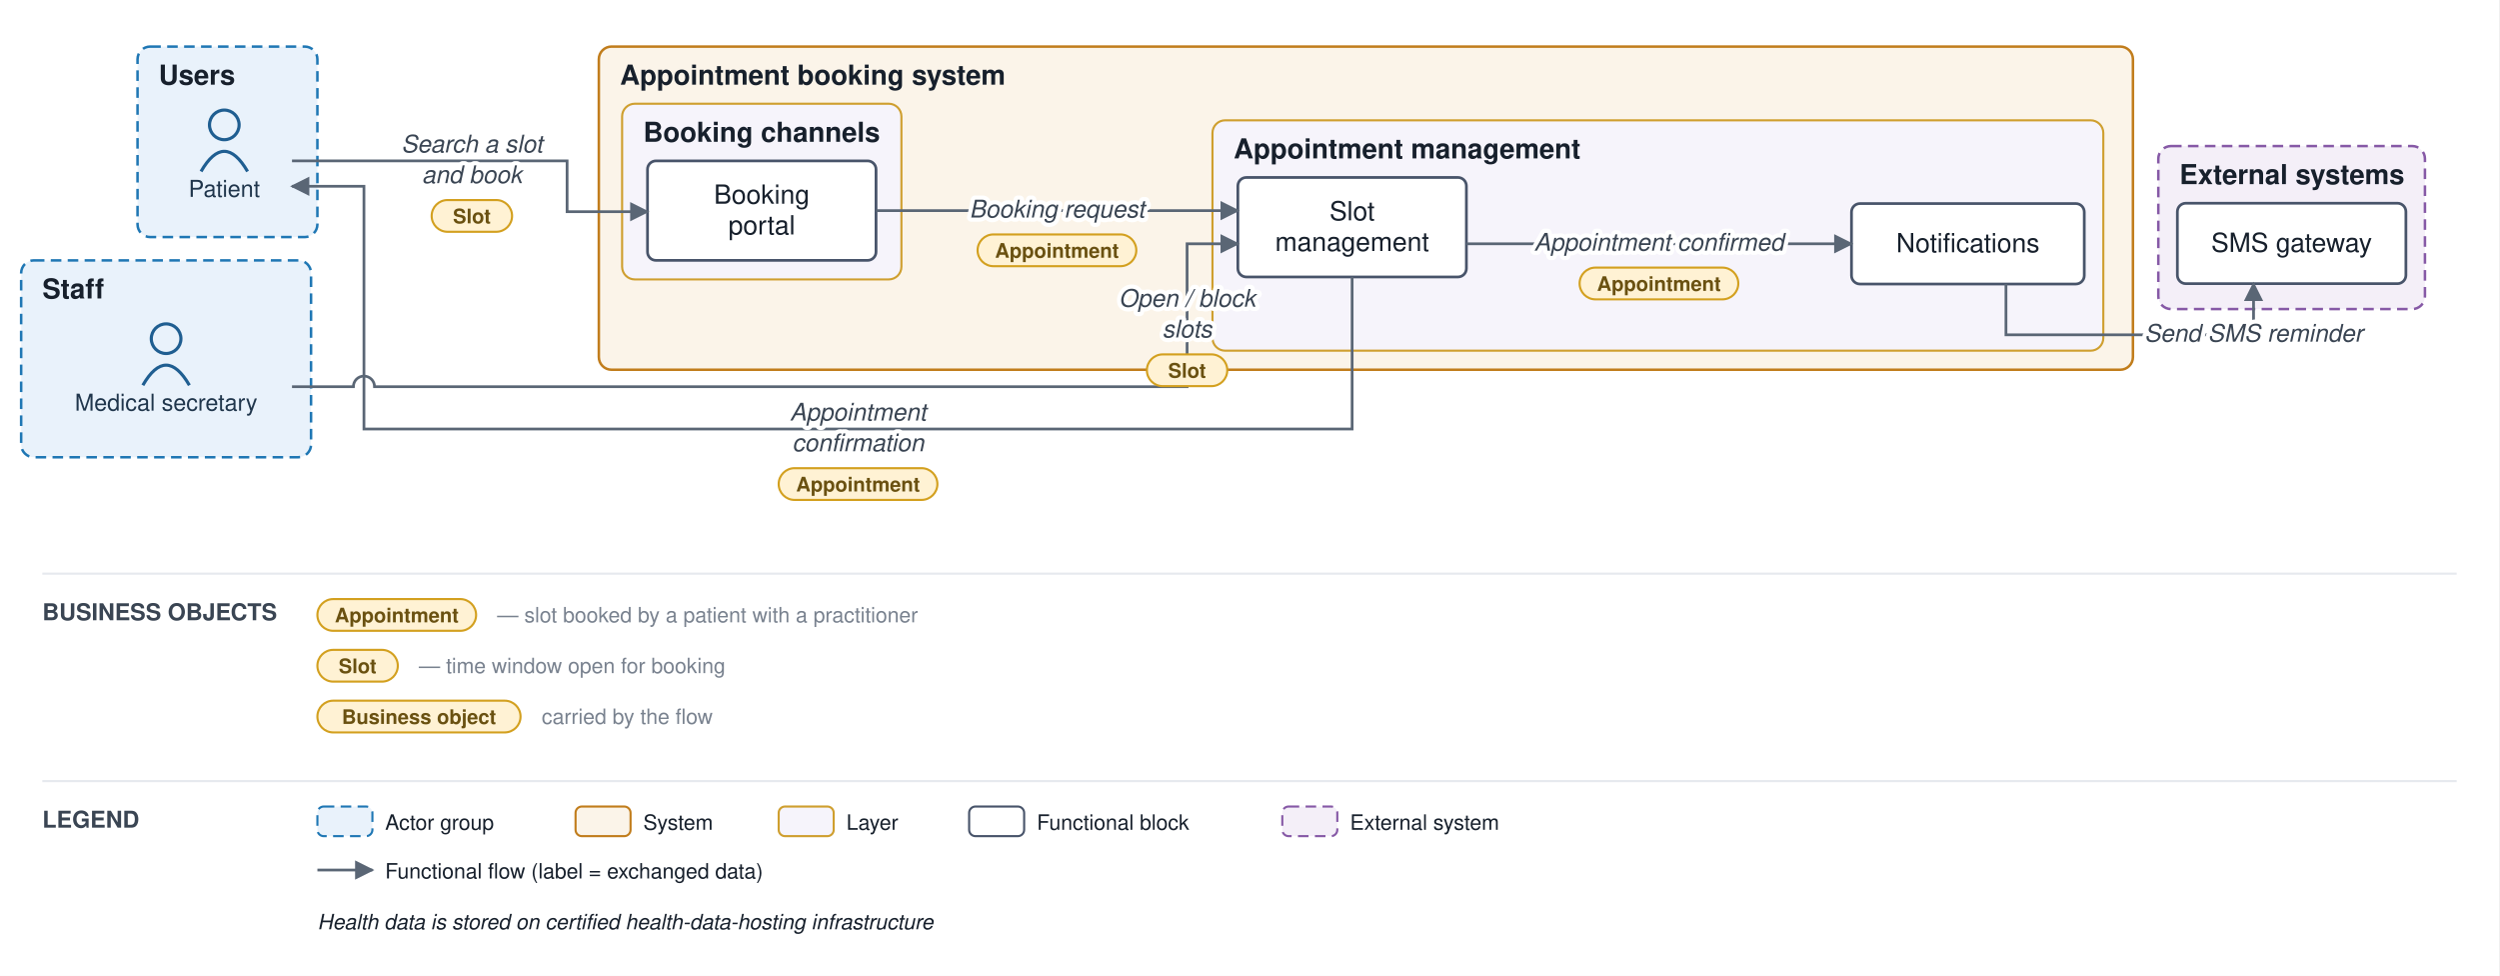
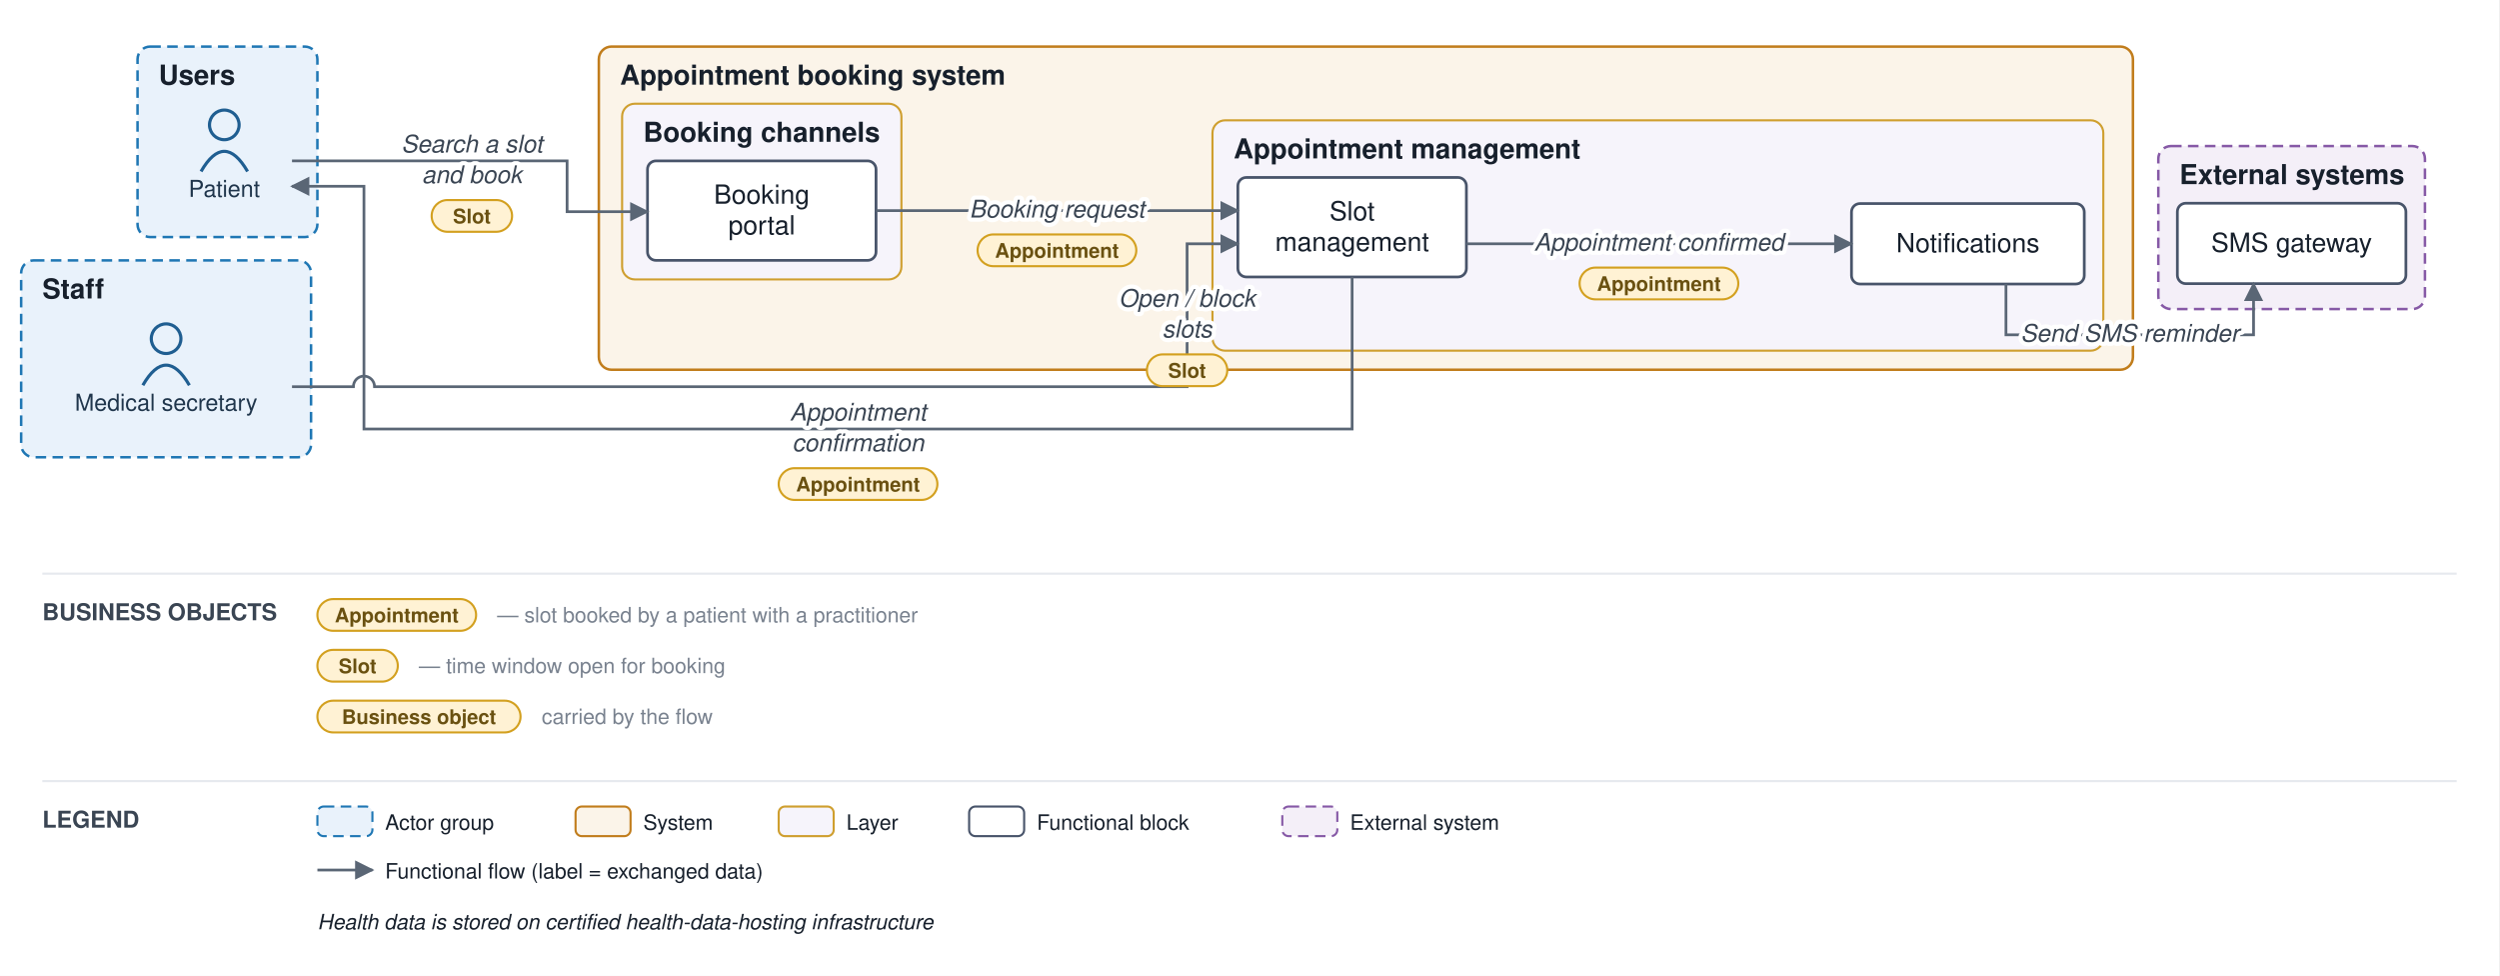
<svg xmlns="http://www.w3.org/2000/svg" viewBox="0 0 1181 461" font-family="Helvetica,Arial,sans-serif">
  <defs>
    <marker id="arr" viewBox="0 0 10 10" refX="9" refY="5" markerWidth="7" markerHeight="7" orient="auto-start-reverse">
      <path d="M0,0 L10,5 L0,10 z" fill="#5a6675" />
    </marker>
  </defs>
  <rect width="1181" height="461" fill="#ffffff" />
  <rect x="65" y="22" width="85" height="90" rx="6" fill="#e9f2fb" stroke="#1f77b4" stroke-width="1.2" stroke-dasharray="5 3" />
  <text x="75" y="40" font-size="13" font-weight="bold" fill="#17202c">Users</text>
  <rect x="10" y="123" width="137" height="93" rx="6" fill="#e9f2fb" stroke="#1f77b4" stroke-width="1.2" stroke-dasharray="5 3" />
  <text x="20" y="141" font-size="13" font-weight="bold" fill="#17202c">Staff</text>
  <rect x="283" y="22" width="725" height="152.667" rx="6" fill="#fbf4e9" stroke="#c17d1c" stroke-width="1.2" />
  <text x="293" y="40" font-size="13" font-weight="bold" fill="#17202c">Appointment booking system</text>
  <rect x="294" y="49" width="132" height="83" rx="6" fill="#f6f4fb" stroke="#cf9f2f" stroke-width="1" />
  <text x="304" y="67" font-size="13" font-weight="bold" fill="#17202c">Booking channels</text>
  <rect x="573" y="56.833" width="421" height="108.833" rx="6" fill="#f6f4fb" stroke="#cf9f2f" stroke-width="1" />
  <text x="583" y="74.833" font-size="13" font-weight="bold" fill="#17202c">Appointment management</text>
  <rect x="1020" y="69" width="126" height="77" rx="6" fill="#f4eff8" stroke="#8659a6" stroke-width="1.2" stroke-dasharray="5 3" />
  <text x="1030" y="87" font-size="13" font-weight="bold" fill="#17202c">External systems</text>
  <circle cx="106" cy="59" r="7" fill="none" stroke="#1f5e91" stroke-width="1.5" />
  <path d="M 95 81 q 11 -19 22 0" fill="none" stroke="#1f5e91" stroke-width="1.5" />
  <text x="106" y="93" font-size="11" text-anchor="middle" fill="#20364c">Patient</text>
  <circle cx="78.5" cy="160" r="7" fill="none" stroke="#1f5e91" stroke-width="1.5" />
  <path d="M 67.5 182 q 11 -19 22 0" fill="none" stroke="#1f5e91" stroke-width="1.5" />
  <text x="78.5" y="194" font-size="11" text-anchor="middle" fill="#20364c">Medical secretary</text>
  <rect x="306" y="76" width="108" height="47" rx="4" fill="#ffffff" stroke="#48546a" stroke-width="1.3" />
  <text x="360" y="96.25" font-size="12.5" text-anchor="middle" fill="#17202c">Booking</text>
  <text x="360" y="110.75" font-size="12.5" text-anchor="middle" fill="#17202c">portal</text>
  <rect x="585" y="83.833" width="108" height="47" rx="4" fill="#ffffff" stroke="#48546a" stroke-width="1.3" />
  <text x="639" y="104.083" font-size="12.5" text-anchor="middle" fill="#17202c">Slot</text>
  <text x="639" y="118.583" font-size="12.5" text-anchor="middle" fill="#17202c">management</text>
  <rect x="875" y="96.167" width="110" height="38" rx="4" fill="#ffffff" stroke="#48546a" stroke-width="1.3" />
  <text x="930" y="119.167" font-size="12.5" text-anchor="middle" fill="#17202c">Notifications</text>
  <rect x="1029" y="96" width="108" height="38" rx="4" fill="#ffffff" stroke="#48546a" stroke-width="1.3" />
  <text x="1083" y="119" font-size="12.5" text-anchor="middle" fill="#17202c">SMS gateway</text>
  <path d="M 138 76 L 268 76 L 268 100 L 306 100" fill="none" stroke="#5a6675" stroke-width="1.3" marker-end="url(#arr)" />
  <path d="M 414 99.5 L 585 99.5" fill="none" stroke="#5a6675" stroke-width="1.3" marker-end="url(#arr)" />
  <path d="M 693 115.167 L 875 115.167" fill="none" stroke="#5a6675" stroke-width="1.3" marker-end="url(#arr)" />
  <path d="M 948 134.167 L 948 158.167 L 1065 158.167 L 1065 134" fill="none" stroke="#5a6675" stroke-width="1.3" marker-end="url(#arr)" />
  <path d="M 138 182.667 L 167 182.667 A 5 5 0 0 1 177 182.667 L 561 182.667 L 561 115.167 L 585 115.167" fill="none" stroke="#5a6675" stroke-width="1.3" marker-end="url(#arr)" />
  <path d="M 639 130.833 L 639 202.667 L 172 202.667 L 172 88 L 138 88" fill="none" stroke="#5a6675" stroke-width="1.3" marker-end="url(#arr)" />
  <text x="223" y="72" font-size="11.5" text-anchor="middle" fill="#3a4553" font-style="italic" stroke="#ffffff" stroke-width="4" paint-order="stroke" stroke-linejoin="round">Search a slot</text>
  <text x="223" y="86.5" font-size="11.5" text-anchor="middle" fill="#3a4553" font-style="italic" stroke="#ffffff" stroke-width="4" paint-order="stroke" stroke-linejoin="round">and book</text>
  <rect x="204" y="94.5" width="38" height="15" rx="7.5" fill="#fff2d4" stroke="#d3a01f" stroke-width="1" />
  <text x="223" y="105.5" font-size="9.5" text-anchor="middle" fill="#6a5111" font-weight="bold">Slot</text>
  <text x="499.5" y="102.75" font-size="11.5" text-anchor="middle" fill="#3a4553" font-style="italic" stroke="#ffffff" stroke-width="4" paint-order="stroke" stroke-linejoin="round">Booking request</text>
  <rect x="462" y="110.75" width="75" height="15" rx="7.5" fill="#fff2d4" stroke="#d3a01f" stroke-width="1" />
  <text x="499.5" y="121.75" font-size="9.5" text-anchor="middle" fill="#6a5111" font-weight="bold">Appointment</text>
  <text x="784" y="118.417" font-size="11.5" text-anchor="middle" fill="#3a4553" font-style="italic" stroke="#ffffff" stroke-width="4" paint-order="stroke" stroke-linejoin="round">Appointment confirmed</text>
  <rect x="746.5" y="126.417" width="75" height="15" rx="7.5" fill="#fff2d4" stroke="#d3a01f" stroke-width="1" />
  <text x="784" y="137.417" font-size="9.5" text-anchor="middle" fill="#6a5111" font-weight="bold">Appointment</text>
-   <text x="1065" y="161.417" font-size="11.5" text-anchor="middle" fill="#3a4553" font-style="italic" stroke="#ffffff" stroke-width="4" paint-order="stroke" stroke-linejoin="round">Send SMS reminder</text>
+   <text x="1006.5" y="161.417" font-size="11.5" text-anchor="middle" fill="#3a4553" font-style="italic" stroke="#ffffff" stroke-width="4" paint-order="stroke" stroke-linejoin="round">Send SMS reminder</text>
  <text x="561" y="144.917" font-size="11.5" text-anchor="middle" fill="#3a4553" font-style="italic" stroke="#ffffff" stroke-width="4" paint-order="stroke" stroke-linejoin="round">Open / block</text>
  <text x="561" y="159.417" font-size="11.5" text-anchor="middle" fill="#3a4553" font-style="italic" stroke="#ffffff" stroke-width="4" paint-order="stroke" stroke-linejoin="round">slots</text>
  <rect x="542" y="167.417" width="38" height="15" rx="7.5" fill="#fff2d4" stroke="#d3a01f" stroke-width="1" />
  <text x="561" y="178.417" font-size="9.5" text-anchor="middle" fill="#6a5111" font-weight="bold">Slot</text>
  <text x="405.5" y="198.667" font-size="11.5" text-anchor="middle" fill="#3a4553" font-style="italic" stroke="#ffffff" stroke-width="4" paint-order="stroke" stroke-linejoin="round">Appointment</text>
  <text x="405.5" y="213.167" font-size="11.5" text-anchor="middle" fill="#3a4553" font-style="italic" stroke="#ffffff" stroke-width="4" paint-order="stroke" stroke-linejoin="round">confirmation</text>
  <rect x="368" y="221.167" width="75" height="15" rx="7.5" fill="#fff2d4" stroke="#d3a01f" stroke-width="1" />
  <text x="405.5" y="232.167" font-size="9.5" text-anchor="middle" fill="#6a5111" font-weight="bold">Appointment</text>
  <line x1="20" y1="271" x2="1161" y2="271" stroke="#e6e9ee" stroke-width="1" />
  <text x="20" y="293" font-size="11" font-weight="bold" fill="#3a4553">BUSINESS OBJECTS</text>
  <rect x="150" y="283" width="75" height="15" rx="7.5" fill="#fff2d4" stroke="#d3a01f" />
  <text x="187.5" y="294" font-size="9.5" text-anchor="middle" fill="#6a5111" font-weight="bold">Appointment</text>
  <text x="235" y="294" font-size="10" fill="#79828f">— slot booked by a patient with a practitioner</text>
  <rect x="150" y="307" width="38" height="15" rx="7.5" fill="#fff2d4" stroke="#d3a01f" />
  <text x="169" y="318" font-size="9.5" text-anchor="middle" fill="#6a5111" font-weight="bold">Slot</text>
  <text x="198" y="318" font-size="10" fill="#79828f">— time window open for booking</text>
  <rect x="150" y="331" width="96" height="15" rx="7.5" fill="#fff2d4" stroke="#d3a01f" />
  <text x="198" y="342" font-size="9.5" text-anchor="middle" fill="#6a5111" font-weight="bold">Business object</text>
  <text x="256" y="342" font-size="10" fill="#79828f">carried by the flow</text>
  <line x1="20" y1="369" x2="1161" y2="369" stroke="#e6e9ee" stroke-width="1" />
  <text x="20" y="391" font-size="11" font-weight="bold" fill="#3a4553">LEGEND</text>
  <rect x="150" y="381" width="26" height="14" rx="3" fill="#e9f2fb" stroke="#1f77b4" stroke-dasharray="5 3" />
  <text x="182" y="392" font-size="10" fill="#17202c">Actor group</text>
  <rect x="272" y="381" width="26" height="14" rx="3" fill="#fbf4e9" stroke="#c17d1c" />
  <text x="304" y="392" font-size="10" fill="#17202c">System</text>
  <rect x="368" y="381" width="26" height="14" rx="3" fill="#f6f4fb" stroke="#cf9f2f" />
  <text x="400" y="392" font-size="10" fill="#17202c">Layer</text>
  <rect x="458" y="381" width="26" height="14" rx="3" fill="#ffffff" stroke="#48546a" />
  <text x="490" y="392" font-size="10" fill="#17202c">Functional block</text>
  <rect x="606" y="381" width="26" height="14" rx="3" fill="#f4eff8" stroke="#8659a6" stroke-dasharray="5 3" />
  <text x="638" y="392" font-size="10" fill="#17202c">External system</text>
  <line x1="150" y1="411" x2="176" y2="411" stroke="#5a6675" stroke-width="1.3" marker-end="url(#arr)" />
  <text x="182" y="415" font-size="10" fill="#17202c">Functional flow (label = exchanged data)</text>
  <text x="150" y="439" font-size="10" fill="#17202c" font-style="italic">Health data is stored on certified health-data-hosting infrastructure</text>
</svg>
